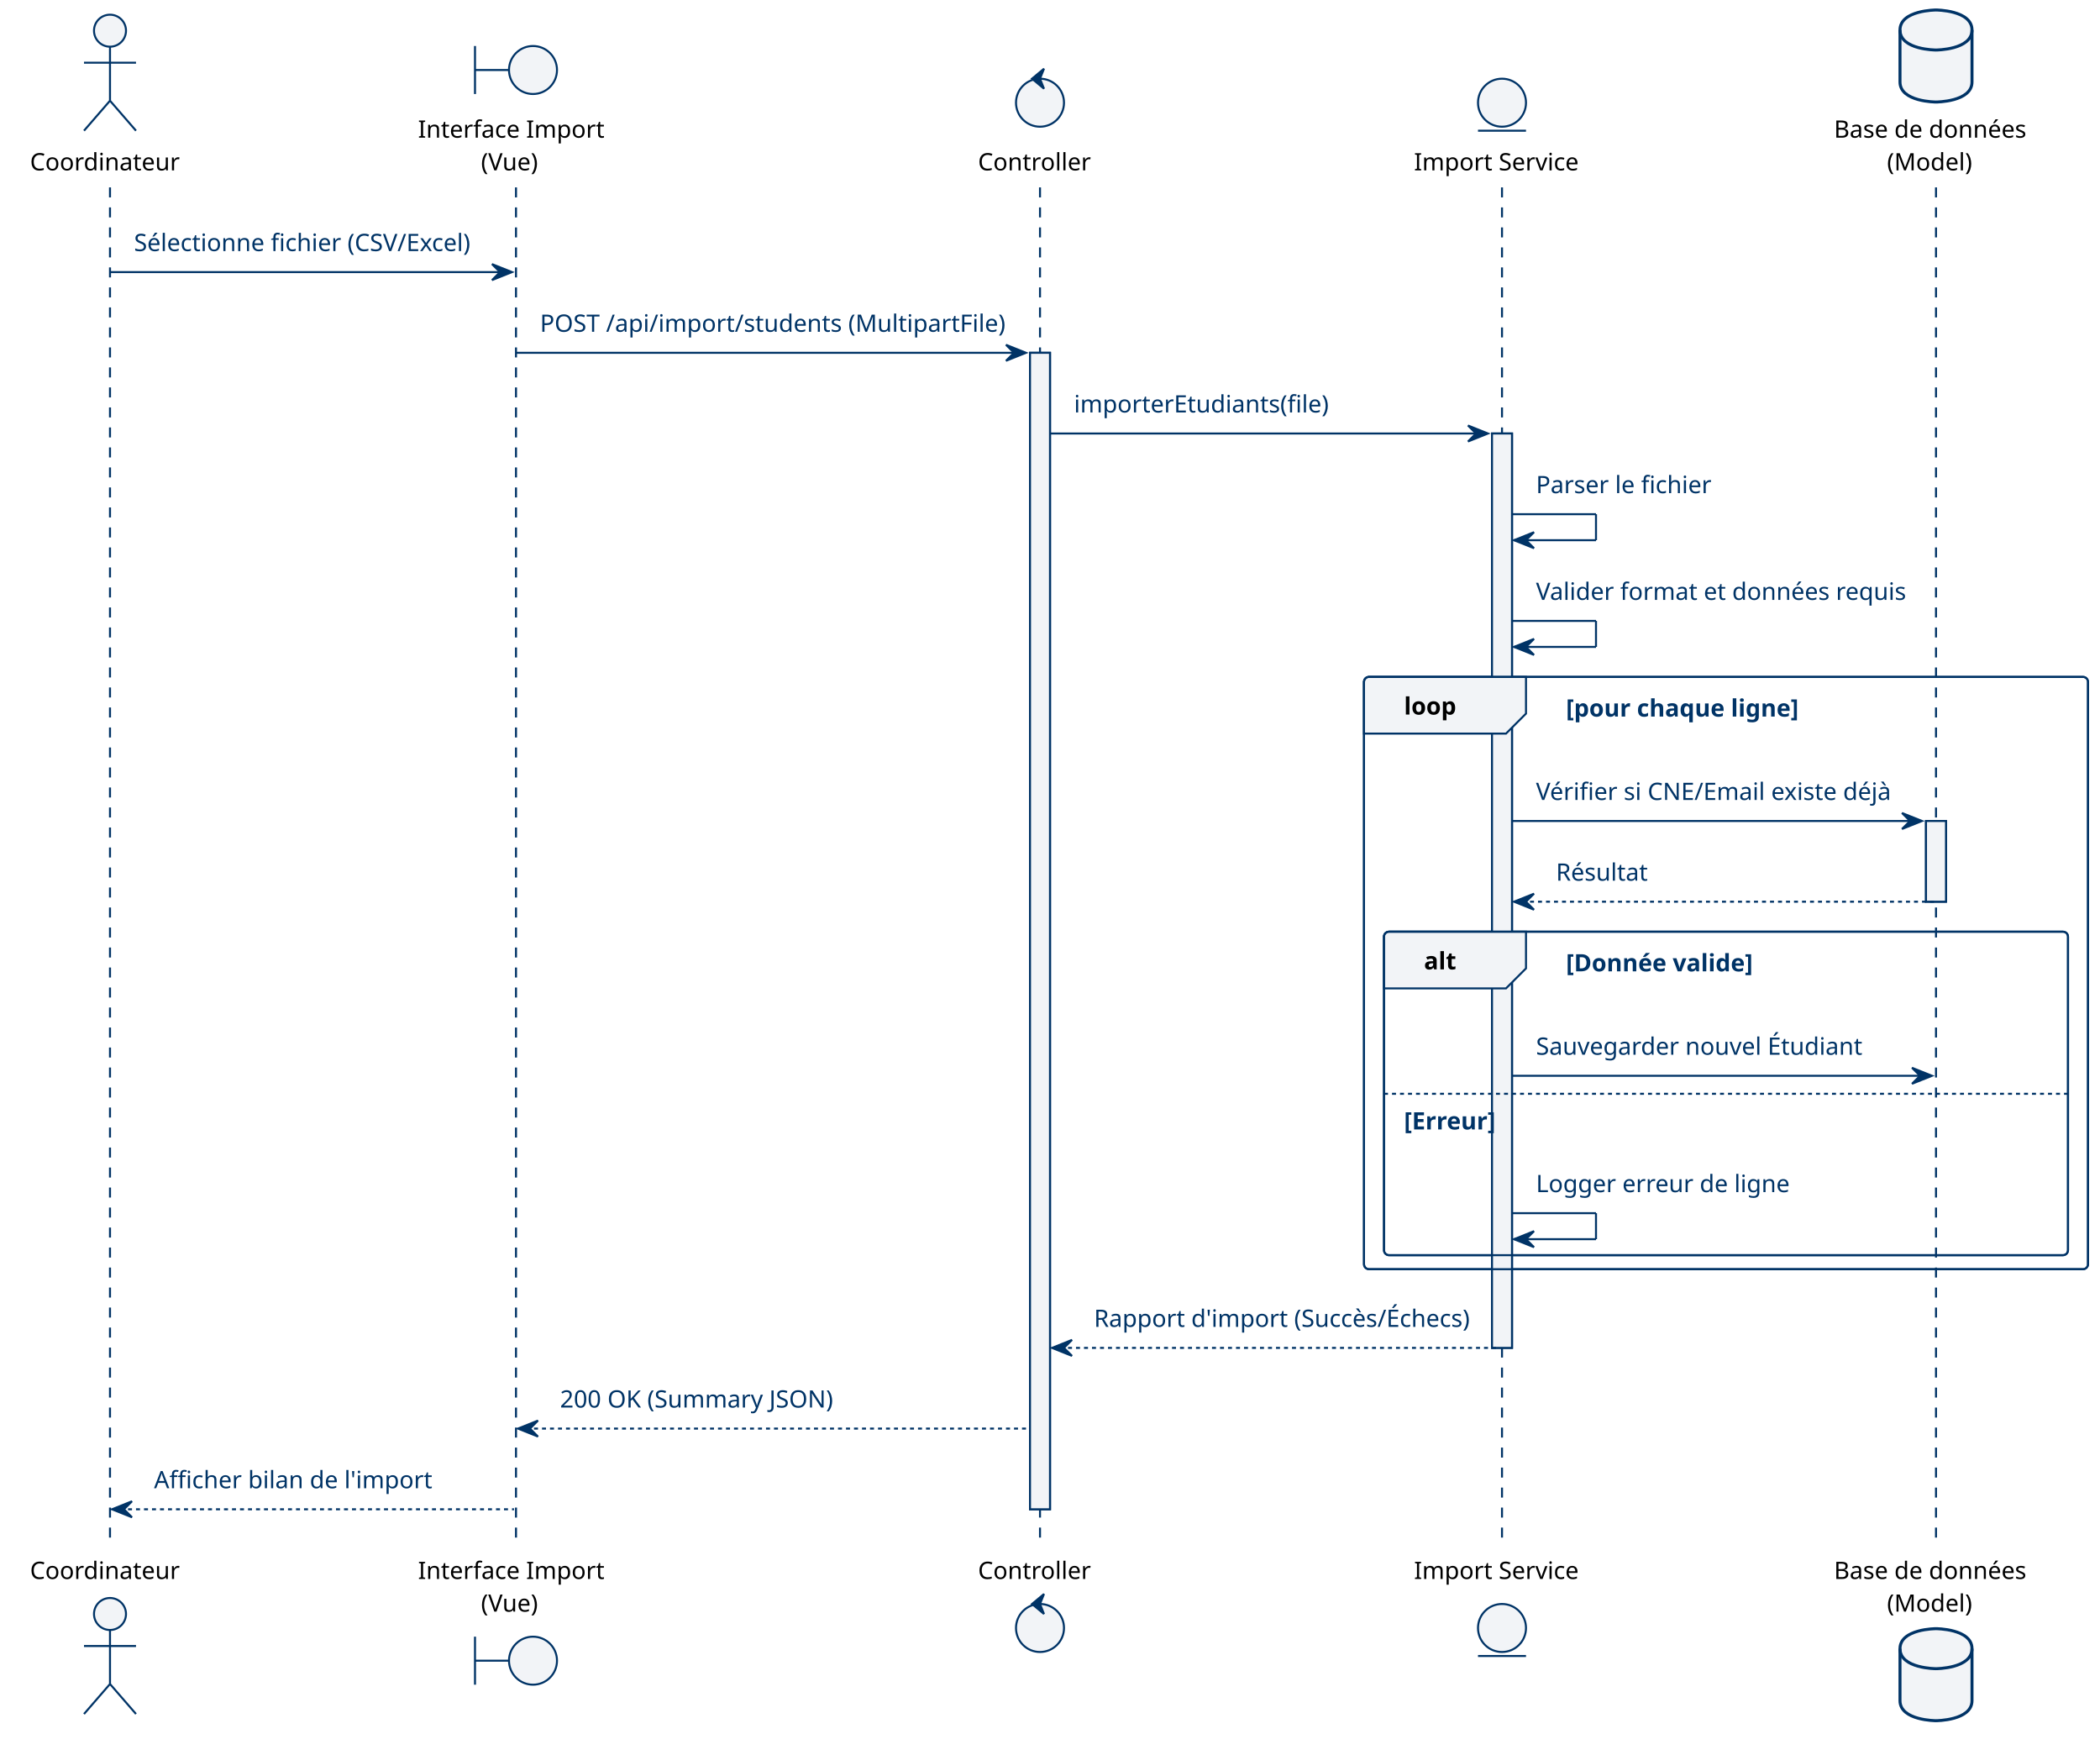
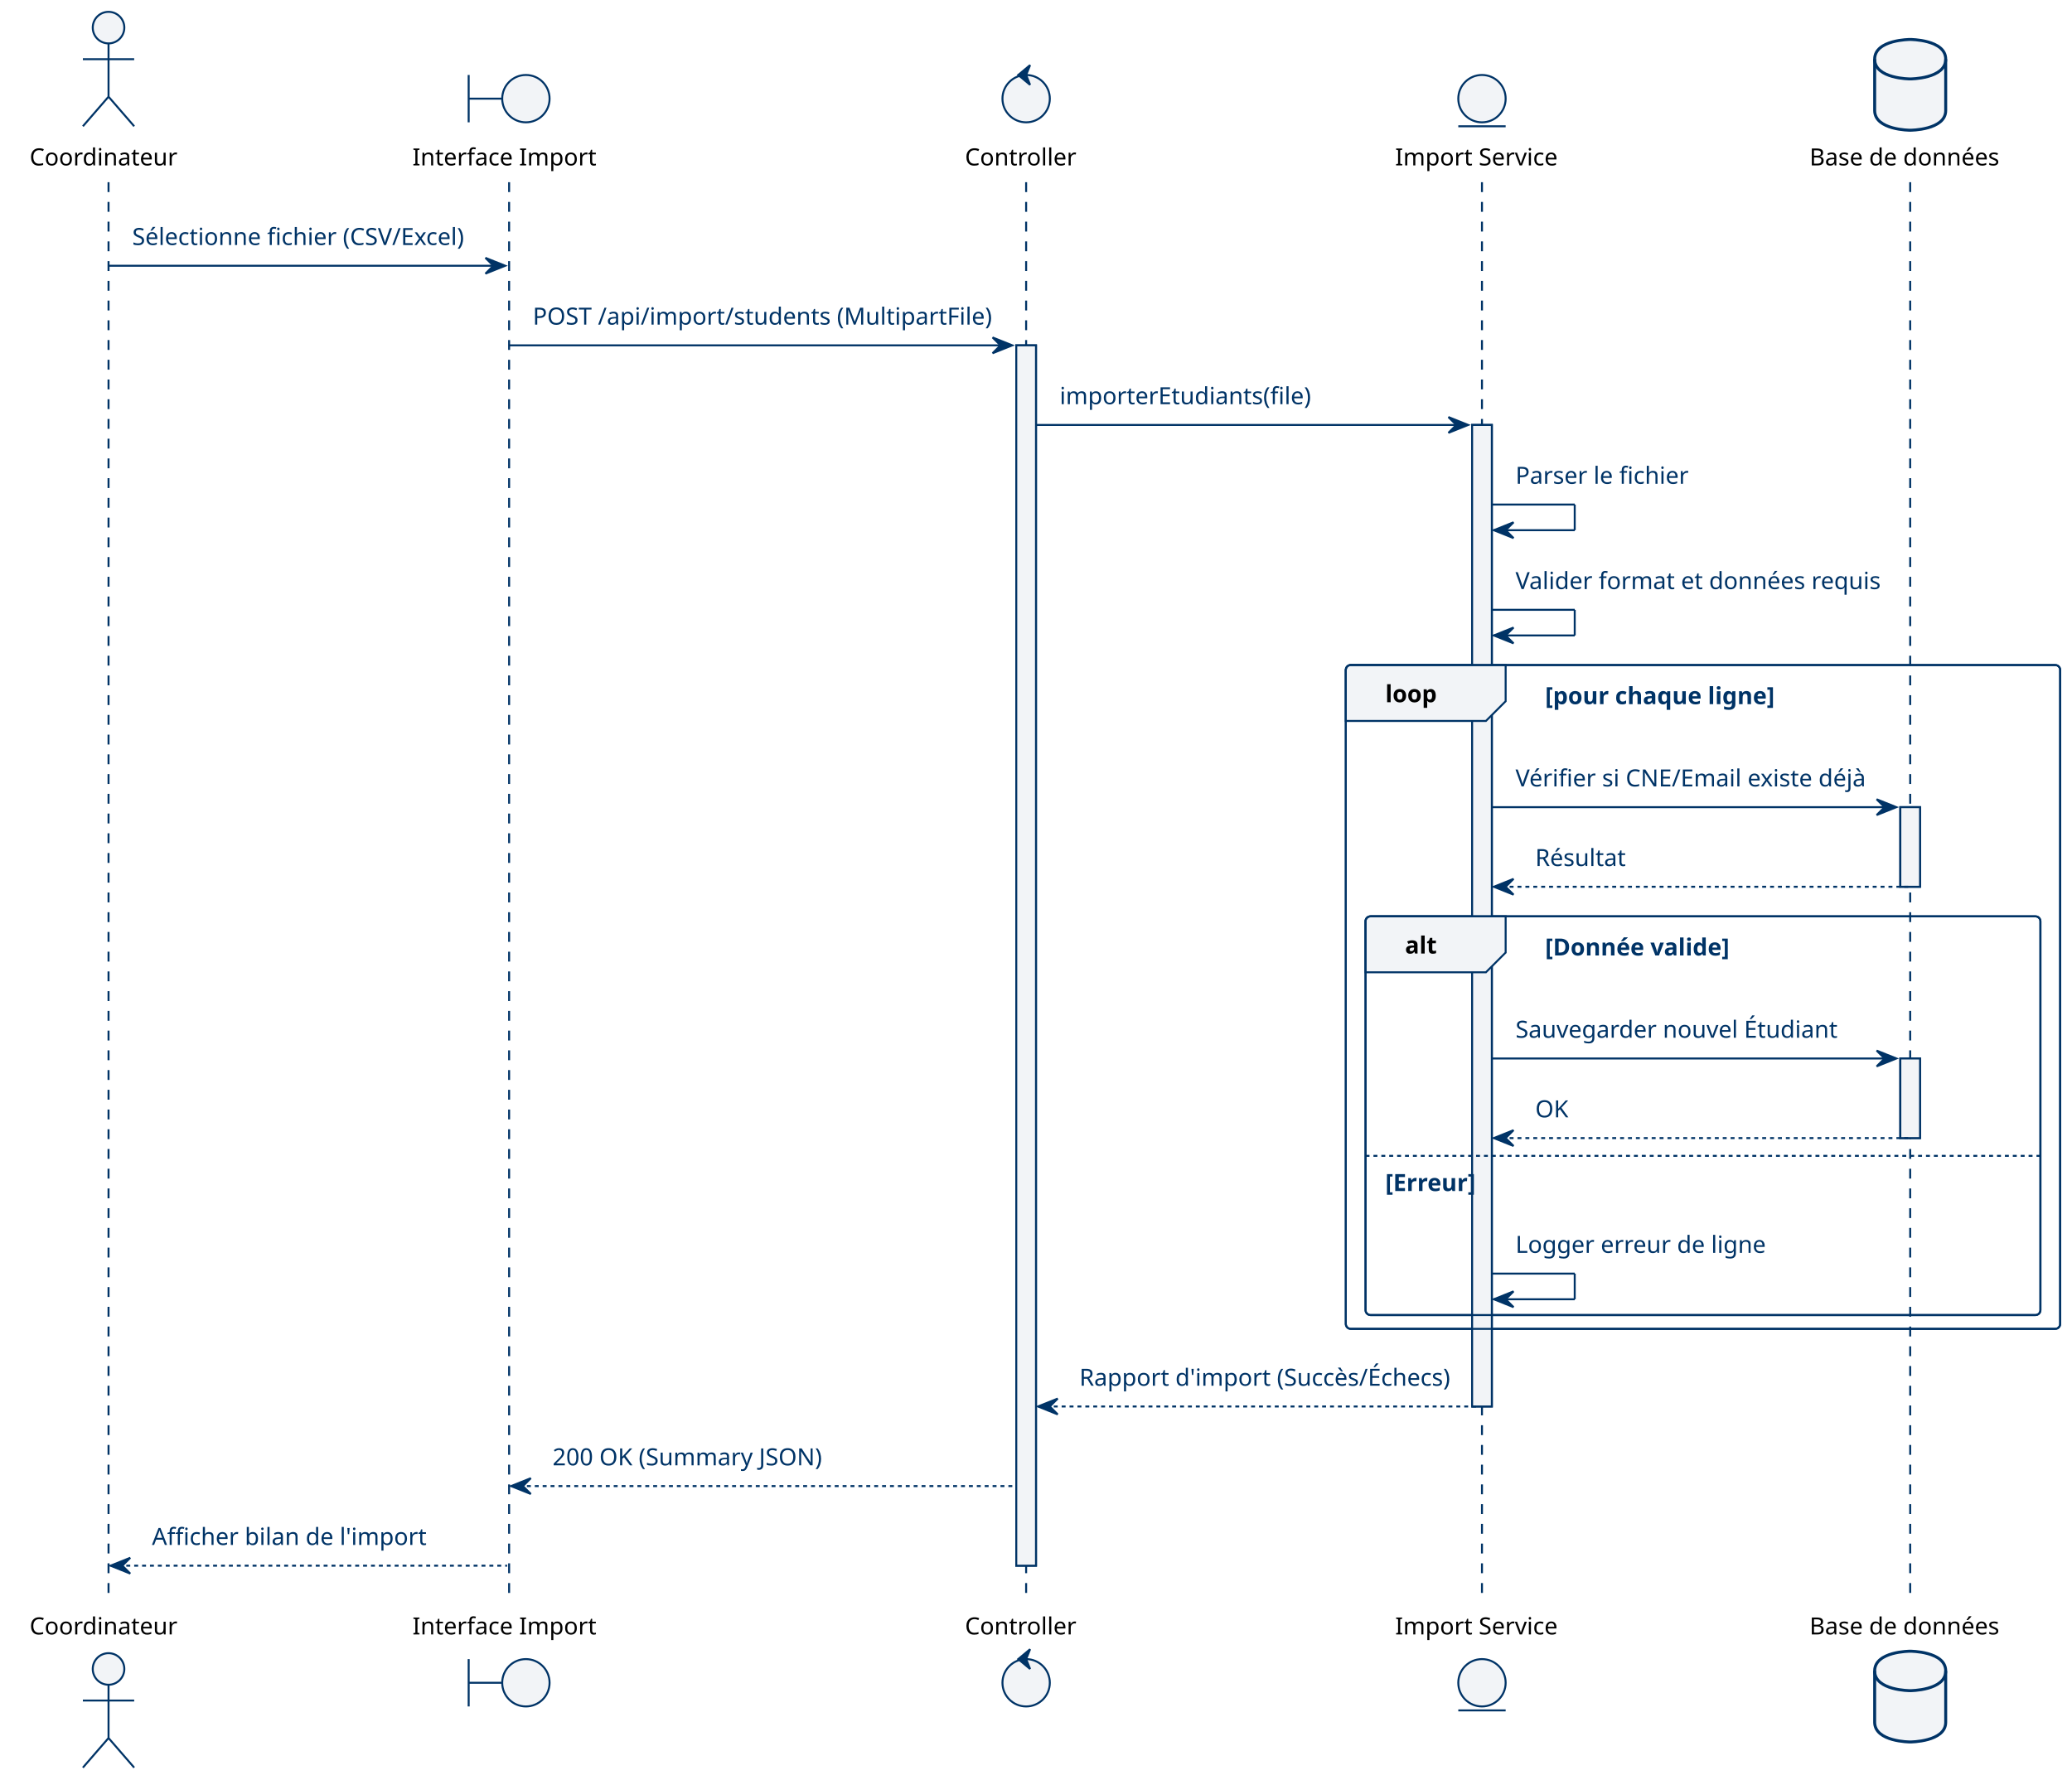
- <svg xmlns="http://www.w3.org/2000/svg" contentStyleType="text/css" height="877px" preserveAspectRatio="none" style="width:1050px;height:877px;background:#FFFFFF;" version="1.1" viewBox="0 0 1050 877" width="1050px" zoomAndPan="magnify">
+ <svg xmlns="http://www.w3.org/2000/svg" contentStyleType="text/css" height="902px" preserveAspectRatio="none" style="width:1050px;height:902px;background:#FFFFFF;" version="1.1" viewBox="0 0 1050 902" width="1050px" zoomAndPan="magnify">
  <defs />
  <g>
-     <rect fill="#F2F4F7" height="578.162" style="stroke:#003366;stroke-width:1.0;" width="10" x="515" y="176.376" />
-     <rect fill="#F2F4F7" height="457.129" style="stroke:#003366;stroke-width:1.0;" width="10" x="746" y="216.721" />
-     <rect fill="#F2F4F7" height="40.344" style="stroke:#003366;stroke-width:1.0;" width="10" x="963" y="410.441" />
-     <rect fill="none" height="296.097" rx="2.5" ry="2.5" style="stroke:#003366;stroke-width:1.0;" width="362" x="682" y="338.409" />
-     <rect fill="none" height="161.721" rx="2.5" ry="2.5" style="stroke:#003366;stroke-width:1.0;" width="342" x="692" y="465.785" />
-     <line style="stroke:#003366;stroke-width:1.0;stroke-dasharray:5.0,5.0;" x1="55" x2="55" y1="93.688" y2="772.538" />
-     <line style="stroke:#003366;stroke-width:1.0;stroke-dasharray:5.0,5.0;" x1="258" x2="258" y1="93.688" y2="772.538" />
-     <line style="stroke:#003366;stroke-width:1.0;stroke-dasharray:5.0,5.0;" x1="520" x2="520" y1="93.688" y2="772.538" />
-     <line style="stroke:#003366;stroke-width:1.0;stroke-dasharray:5.0,5.0;" x1="751" x2="751" y1="93.688" y2="772.538" />
-     <line style="stroke:#003366;stroke-width:1.0;stroke-dasharray:5.0,5.0;" x1="968" x2="968" y1="93.688" y2="772.538" />
-     <text fill="#000000" font-family="sans-serif" font-size="12" lengthAdjust="spacing" textLength="74" x="15" y="85.172">Coordinateur</text>
-     <ellipse cx="55" cy="15.344" fill="#F2F4F7" rx="8" ry="8" style="stroke:#003366;stroke-width:1.0;" />
-     <path d="M55,23.344 L55,50.344 M42,31.344 L68,31.344 M55,50.344 L42,65.344 M55,50.344 L68,65.344 " fill="none" style="stroke:#003366;stroke-width:1.0;" />
-     <text fill="#000000" font-family="sans-serif" font-size="12" lengthAdjust="spacing" textLength="74" x="15" y="789.366">Coordinateur</text>
-     <ellipse cx="55" cy="806.882" fill="#F2F4F7" rx="8" ry="8" style="stroke:#003366;stroke-width:1.0;" />
-     <path d="M55,814.882 L55,841.882 M42,822.882 L68,822.882 M55,841.882 L42,856.882 M55,841.882 L68,856.882 " fill="none" style="stroke:#003366;stroke-width:1.0;" />
-     <text fill="#000000" font-family="sans-serif" font-size="12" lengthAdjust="spacing" textLength="92" x="209" y="68.828">Interface Import</text>
-     <text fill="#000000" font-family="sans-serif" font-size="12" lengthAdjust="spacing" textLength="29" x="240.5" y="85.172">(Vue)</text>
-     <path d="M237.5,23 L237.5,47 M237.5,35 L254.5,35 " fill="none" style="stroke:#003366;stroke-width:1.0;" />
-     <ellipse cx="266.5" cy="35" fill="#F2F4F7" rx="12" ry="12" style="stroke:#003366;stroke-width:1.0;" />
-     <text fill="#000000" font-family="sans-serif" font-size="12" lengthAdjust="spacing" textLength="92" x="209" y="789.366">Interface Import</text>
-     <text fill="#000000" font-family="sans-serif" font-size="12" lengthAdjust="spacing" textLength="29" x="240.5" y="805.71">(Vue)</text>
-     <path d="M237.5,818.226 L237.5,842.226 M237.5,830.226 L254.5,830.226 " fill="none" style="stroke:#003366;stroke-width:1.0;" />
-     <ellipse cx="266.5" cy="830.226" fill="#F2F4F7" rx="12" ry="12" style="stroke:#003366;stroke-width:1.0;" />
-     <text fill="#000000" font-family="sans-serif" font-size="12" lengthAdjust="spacing" textLength="56" x="489" y="85.172">Controller</text>
-     <ellipse cx="520" cy="51.344" fill="#F2F4F7" rx="12" ry="12" style="stroke:#003366;stroke-width:1.0;" />
-     <polygon fill="#003366" points="516,39.344,522,34.344,520,39.344,522,44.344,516,39.344" style="stroke:#003366;stroke-width:1.0;" />
-     <text fill="#000000" font-family="sans-serif" font-size="12" lengthAdjust="spacing" textLength="56" x="489" y="789.366">Controller</text>
-     <ellipse cx="520" cy="813.882" fill="#F2F4F7" rx="12" ry="12" style="stroke:#003366;stroke-width:1.0;" />
-     <polygon fill="#003366" points="516,801.882,522,796.882,520,801.882,522,806.882,516,801.882" style="stroke:#003366;stroke-width:1.0;" />
-     <text fill="#000000" font-family="sans-serif" font-size="12" lengthAdjust="spacing" textLength="82" x="707" y="85.172">Import Service</text>
-     <ellipse cx="751" cy="51.344" fill="#F2F4F7" rx="12" ry="12" style="stroke:#003366;stroke-width:1.0;" />
-     <line style="stroke:#003366;stroke-width:1.0;" x1="739" x2="763" y1="65.344" y2="65.344" />
-     <text fill="#000000" font-family="sans-serif" font-size="12" lengthAdjust="spacing" textLength="82" x="707" y="789.366">Import Service</text>
-     <ellipse cx="751" cy="813.882" fill="#F2F4F7" rx="12" ry="12" style="stroke:#003366;stroke-width:1.0;" />
-     <line style="stroke:#003366;stroke-width:1.0;" x1="739" x2="763" y1="827.882" y2="827.882" />
-     <text fill="#000000" font-family="sans-serif" font-size="12" lengthAdjust="spacing" textLength="96" x="917" y="68.828">Base de données</text>
-     <text fill="#000000" font-family="sans-serif" font-size="12" lengthAdjust="spacing" textLength="43" x="943.5" y="85.172">(Model)</text>
-     <path d="M950,15 C950,5 968,5 968,5 C968,5 986,5 986,15 L986,41 C986,51 968,51 968,51 C968,51 950,51 950,41 L950,15 " fill="#F2F4F7" style="stroke:#003366;stroke-width:1.5;" />
-     <path d="M950,15 C950,25 968,25 968,25 C968,25 986,25 986,15 " fill="none" style="stroke:#003366;stroke-width:1.5;" />
-     <text fill="#000000" font-family="sans-serif" font-size="12" lengthAdjust="spacing" textLength="96" x="917" y="789.366">Base de données</text>
-     <text fill="#000000" font-family="sans-serif" font-size="12" lengthAdjust="spacing" textLength="43" x="943.5" y="805.71">(Model)</text>
-     <path d="M950,824.226 C950,814.226 968,814.226 968,814.226 C968,814.226 986,814.226 986,824.226 L986,850.226 C986,860.226 968,860.226 968,860.226 C968,860.226 950,860.226 950,850.226 L950,824.226 " fill="#F2F4F7" style="stroke:#003366;stroke-width:1.5;" />
-     <path d="M950,824.226 C950,834.226 968,834.226 968,834.226 C968,834.226 986,834.226 986,824.226 " fill="none" style="stroke:#003366;stroke-width:1.5;" />
-     <rect fill="#F2F4F7" height="578.162" style="stroke:#003366;stroke-width:1.0;" width="10" x="515" y="176.376" />
-     <rect fill="#F2F4F7" height="457.129" style="stroke:#003366;stroke-width:1.0;" width="10" x="746" y="216.721" />
-     <rect fill="#F2F4F7" height="40.344" style="stroke:#003366;stroke-width:1.0;" width="10" x="963" y="410.441" />
-     <polygon fill="#003366" points="246,132.032,256,136.032,246,140.032,250,136.032" style="stroke:#003366;stroke-width:1.0;" />
-     <line style="stroke:#003366;stroke-width:1.0;" x1="55" x2="252" y1="136.032" y2="136.032" />
-     <text fill="#003366" font-family="sans-serif" font-size="12" lengthAdjust="spacing" textLength="169" x="67" y="125.516">Sélectionne fichier (CSV/Excel)</text>
-     <polygon fill="#003366" points="503,172.376,513,176.376,503,180.376,507,176.376" style="stroke:#003366;stroke-width:1.0;" />
-     <line style="stroke:#003366;stroke-width:1.0;" x1="258" x2="509" y1="176.376" y2="176.376" />
-     <text fill="#003366" font-family="sans-serif" font-size="12" lengthAdjust="spacing" textLength="228" x="270" y="165.86">POST /api/import/students (MultipartFile)</text>
-     <polygon fill="#003366" points="734,212.721,744,216.721,734,220.721,738,216.721" style="stroke:#003366;stroke-width:1.0;" />
-     <line style="stroke:#003366;stroke-width:1.0;" x1="525" x2="740" y1="216.721" y2="216.721" />
-     <text fill="#003366" font-family="sans-serif" font-size="12" lengthAdjust="spacing" textLength="126" x="537" y="206.204">importerEtudiants(file)</text>
-     <line style="stroke:#003366;stroke-width:1.0;" x1="756" x2="798" y1="257.065" y2="257.065" />
-     <line style="stroke:#003366;stroke-width:1.0;" x1="798" x2="798" y1="257.065" y2="270.065" />
-     <line style="stroke:#003366;stroke-width:1.0;" x1="757" x2="798" y1="270.065" y2="270.065" />
-     <polygon fill="#003366" points="767,266.065,757,270.065,767,274.065,763,270.065" style="stroke:#003366;stroke-width:1.0;" />
-     <text fill="#003366" font-family="sans-serif" font-size="12" lengthAdjust="spacing" textLength="88" x="768" y="246.549">Parser le fichier</text>
-     <line style="stroke:#003366;stroke-width:1.0;" x1="756" x2="798" y1="310.409" y2="310.409" />
-     <line style="stroke:#003366;stroke-width:1.0;" x1="798" x2="798" y1="310.409" y2="323.409" />
-     <line style="stroke:#003366;stroke-width:1.0;" x1="757" x2="798" y1="323.409" y2="323.409" />
-     <polygon fill="#003366" points="767,319.409,757,323.409,767,327.409,763,323.409" style="stroke:#003366;stroke-width:1.0;" />
-     <text fill="#003366" font-family="sans-serif" font-size="12" lengthAdjust="spacing" textLength="183" x="768" y="299.893">Valider format et données requis</text>
-     <path d="M684.5,338.409 L763,338.409 L763,356.753 L753,366.753 L682,366.753 L682,340.909 A2.5,2.5 0 0 1 684.5,338.409 " fill="#F2F4F7" style="stroke:#003366;stroke-width:1.0;" />
-     <rect fill="none" height="296.097" rx="2.5" ry="2.5" style="stroke:#003366;stroke-width:1.0;" width="362" x="682" y="338.409" />
-     <text fill="#000000" font-family="sans-serif" font-size="12" font-weight="bold" lengthAdjust="spacing" textLength="26" x="702" y="357.237">loop</text>
-     <text fill="#003366" font-family="sans-serif" font-size="12" font-weight="bold" lengthAdjust="spacing" textLength="117" x="783" y="358.237">[pour chaque ligne]</text>
-     <polygon fill="#003366" points="951,406.441,961,410.441,951,414.441,955,410.441" style="stroke:#003366;stroke-width:1.0;" />
-     <line style="stroke:#003366;stroke-width:1.0;" x1="756" x2="957" y1="410.441" y2="410.441" />
-     <text fill="#003366" font-family="sans-serif" font-size="12" lengthAdjust="spacing" textLength="178" x="768" y="399.925">Vérifier si CNE/Email existe déjà</text>
-     <polygon fill="#003366" points="767,446.785,757,450.785,767,454.785,763,450.785" style="stroke:#003366;stroke-width:1.0;" />
-     <line style="stroke:#003366;stroke-width:1.0;stroke-dasharray:2.0,2.0;" x1="761" x2="967" y1="450.785" y2="450.785" />
-     <text fill="#003366" font-family="sans-serif" font-size="12" lengthAdjust="spacing" textLength="45" x="778" y="440.269">Résultat</text>
-     <path d="M694.5,465.785 L763,465.785 L763,484.129 L753,494.129 L692,494.129 L692,468.285 A2.5,2.5 0 0 1 694.5,465.785 " fill="#F2F4F7" style="stroke:#003366;stroke-width:1.0;" />
-     <rect fill="none" height="161.721" rx="2.5" ry="2.5" style="stroke:#003366;stroke-width:1.0;" width="342" x="692" y="465.785" />
-     <text fill="#000000" font-family="sans-serif" font-size="12" font-weight="bold" lengthAdjust="spacing" textLength="16" x="712" y="484.613">alt</text>
-     <text fill="#003366" font-family="sans-serif" font-size="12" font-weight="bold" lengthAdjust="spacing" textLength="94" x="783" y="485.613">[Donnée valide]</text>
-     <polygon fill="#003366" points="956,533.818,966,537.818,956,541.818,960,537.818" style="stroke:#003366;stroke-width:1.0;" />
-     <line style="stroke:#003366;stroke-width:1.0;" x1="756" x2="962" y1="537.818" y2="537.818" />
-     <text fill="#003366" font-family="sans-serif" font-size="12" lengthAdjust="spacing" textLength="161" x="768" y="527.302">Sauvegarder nouvel Étudiant</text>
-     <line style="stroke:#003366;stroke-width:1.0;stroke-dasharray:2.0,2.0;" x1="692" x2="1034" y1="546.818" y2="546.818" />
-     <text fill="#003366" font-family="sans-serif" font-size="12" font-weight="bold" lengthAdjust="spacing" textLength="45" x="702" y="564.646">[Erreur]</text>
-     <line style="stroke:#003366;stroke-width:1.0;" x1="756" x2="798" y1="606.506" y2="606.506" />
-     <line style="stroke:#003366;stroke-width:1.0;" x1="798" x2="798" y1="606.506" y2="619.506" />
-     <line style="stroke:#003366;stroke-width:1.0;" x1="757" x2="798" y1="619.506" y2="619.506" />
-     <polygon fill="#003366" points="767,615.506,757,619.506,767,623.506,763,619.506" style="stroke:#003366;stroke-width:1.0;" />
-     <text fill="#003366" font-family="sans-serif" font-size="12" lengthAdjust="spacing" textLength="125" x="768" y="595.99">Logger erreur de ligne</text>
-     <polygon fill="#003366" points="536,669.85,526,673.85,536,677.85,532,673.85" style="stroke:#003366;stroke-width:1.0;" />
-     <line style="stroke:#003366;stroke-width:1.0;stroke-dasharray:2.0,2.0;" x1="530" x2="750" y1="673.85" y2="673.85" />
-     <text fill="#003366" font-family="sans-serif" font-size="12" lengthAdjust="spacing" textLength="187" x="547" y="663.334">Rapport d'import (Succès/Échecs)</text>
-     <polygon fill="#003366" points="269,710.194,259,714.194,269,718.194,265,714.194" style="stroke:#003366;stroke-width:1.0;" />
-     <line style="stroke:#003366;stroke-width:1.0;stroke-dasharray:2.0,2.0;" x1="263" x2="514" y1="714.194" y2="714.194" />
-     <text fill="#003366" font-family="sans-serif" font-size="12" lengthAdjust="spacing" textLength="136" x="280" y="703.678">200 OK (Summary JSON)</text>
-     <polygon fill="#003366" points="66,750.538,56,754.538,66,758.538,62,754.538" style="stroke:#003366;stroke-width:1.0;" />
-     <line style="stroke:#003366;stroke-width:1.0;stroke-dasharray:2.0,2.0;" x1="60" x2="257" y1="754.538" y2="754.538" />
-     <text fill="#003366" font-family="sans-serif" font-size="12" lengthAdjust="spacing" textLength="137" x="77" y="744.022">Afficher bilan de l'import</text>
+     <rect fill="#F2F4F7" height="618.506" style="stroke:#003366;stroke-width:1.0;" width="10" x="515" y="175.032" />
+     <rect fill="#F2F4F7" height="497.474" style="stroke:#003366;stroke-width:1.0;" width="10" x="746" y="215.376" />
+     <rect fill="#F2F4F7" height="40.344" style="stroke:#003366;stroke-width:1.0;" width="10" x="963" y="409.097" />
+     <rect fill="#F2F4F7" height="40.344" style="stroke:#003366;stroke-width:1.0;" width="10" x="963" y="536.473" />
+     <rect fill="none" height="336.441" rx="2.5" ry="2.5" style="stroke:#003366;stroke-width:1.0;" width="362" x="682" y="337.065" />
+     <rect fill="none" height="202.065" rx="2.5" ry="2.5" style="stroke:#003366;stroke-width:1.0;" width="342" x="692" y="464.441" />
+     <line style="stroke:#003366;stroke-width:1.0;stroke-dasharray:5.0,5.0;" x1="55" x2="55" y1="92.344" y2="811.538" />
+     <line style="stroke:#003366;stroke-width:1.0;stroke-dasharray:5.0,5.0;" x1="258" x2="258" y1="92.344" y2="811.538" />
+     <line style="stroke:#003366;stroke-width:1.0;stroke-dasharray:5.0,5.0;" x1="520" x2="520" y1="92.344" y2="811.538" />
+     <line style="stroke:#003366;stroke-width:1.0;stroke-dasharray:5.0,5.0;" x1="751" x2="751" y1="92.344" y2="811.538" />
+     <line style="stroke:#003366;stroke-width:1.0;stroke-dasharray:5.0,5.0;" x1="968" x2="968" y1="92.344" y2="811.538" />
+     <text fill="#000000" font-family="sans-serif" font-size="12" lengthAdjust="spacing" textLength="74" x="15" y="83.828">Coordinateur</text>
+     <ellipse cx="55" cy="14" fill="#F2F4F7" rx="8" ry="8" style="stroke:#003366;stroke-width:1.0;" />
+     <path d="M55,22 L55,49 M42,30 L68,30 M55,49 L42,64 M55,49 L68,64 " fill="none" style="stroke:#003366;stroke-width:1.0;" />
+     <text fill="#000000" font-family="sans-serif" font-size="12" lengthAdjust="spacing" textLength="74" x="15" y="828.366">Coordinateur</text>
+     <ellipse cx="55" cy="845.882" fill="#F2F4F7" rx="8" ry="8" style="stroke:#003366;stroke-width:1.0;" />
+     <path d="M55,853.882 L55,880.882 M42,861.882 L68,861.882 M55,880.882 L42,895.882 M55,880.882 L68,895.882 " fill="none" style="stroke:#003366;stroke-width:1.0;" />
+     <text fill="#000000" font-family="sans-serif" font-size="12" lengthAdjust="spacing" textLength="92" x="209" y="83.828">Interface Import</text>
+     <path d="M237.5,38 L237.5,62 M237.5,50 L254.5,50 " fill="none" style="stroke:#003366;stroke-width:1.0;" />
+     <ellipse cx="266.5" cy="50" fill="#F2F4F7" rx="12" ry="12" style="stroke:#003366;stroke-width:1.0;" />
+     <text fill="#000000" font-family="sans-serif" font-size="12" lengthAdjust="spacing" textLength="92" x="209" y="828.366">Interface Import</text>
+     <path d="M237.5,840.882 L237.5,864.882 M237.5,852.882 L254.5,852.882 " fill="none" style="stroke:#003366;stroke-width:1.0;" />
+     <ellipse cx="266.5" cy="852.882" fill="#F2F4F7" rx="12" ry="12" style="stroke:#003366;stroke-width:1.0;" />
+     <text fill="#000000" font-family="sans-serif" font-size="12" lengthAdjust="spacing" textLength="56" x="489" y="83.828">Controller</text>
+     <ellipse cx="520" cy="50" fill="#F2F4F7" rx="12" ry="12" style="stroke:#003366;stroke-width:1.0;" />
+     <polygon fill="#003366" points="516,38,522,33,520,38,522,43,516,38" style="stroke:#003366;stroke-width:1.0;" />
+     <text fill="#000000" font-family="sans-serif" font-size="12" lengthAdjust="spacing" textLength="56" x="489" y="828.366">Controller</text>
+     <ellipse cx="520" cy="852.882" fill="#F2F4F7" rx="12" ry="12" style="stroke:#003366;stroke-width:1.0;" />
+     <polygon fill="#003366" points="516,840.882,522,835.882,520,840.882,522,845.882,516,840.882" style="stroke:#003366;stroke-width:1.0;" />
+     <text fill="#000000" font-family="sans-serif" font-size="12" lengthAdjust="spacing" textLength="82" x="707" y="83.828">Import Service</text>
+     <ellipse cx="751" cy="50" fill="#F2F4F7" rx="12" ry="12" style="stroke:#003366;stroke-width:1.0;" />
+     <line style="stroke:#003366;stroke-width:1.0;" x1="739" x2="763" y1="64" y2="64" />
+     <text fill="#000000" font-family="sans-serif" font-size="12" lengthAdjust="spacing" textLength="82" x="707" y="828.366">Import Service</text>
+     <ellipse cx="751" cy="852.882" fill="#F2F4F7" rx="12" ry="12" style="stroke:#003366;stroke-width:1.0;" />
+     <line style="stroke:#003366;stroke-width:1.0;" x1="739" x2="763" y1="866.882" y2="866.882" />
+     <text fill="#000000" font-family="sans-serif" font-size="12" lengthAdjust="spacing" textLength="96" x="917" y="83.828">Base de données</text>
+     <path d="M950,30 C950,20 968,20 968,20 C968,20 986,20 986,30 L986,56 C986,66 968,66 968,66 C968,66 950,66 950,56 L950,30 " fill="#F2F4F7" style="stroke:#003366;stroke-width:1.5;" />
+     <path d="M950,30 C950,40 968,40 968,40 C968,40 986,40 986,30 " fill="none" style="stroke:#003366;stroke-width:1.5;" />
+     <text fill="#000000" font-family="sans-serif" font-size="12" lengthAdjust="spacing" textLength="96" x="917" y="828.366">Base de données</text>
+     <path d="M950,846.882 C950,836.882 968,836.882 968,836.882 C968,836.882 986,836.882 986,846.882 L986,872.882 C986,882.882 968,882.882 968,882.882 C968,882.882 950,882.882 950,872.882 L950,846.882 " fill="#F2F4F7" style="stroke:#003366;stroke-width:1.5;" />
+     <path d="M950,846.882 C950,856.882 968,856.882 968,856.882 C968,856.882 986,856.882 986,846.882 " fill="none" style="stroke:#003366;stroke-width:1.5;" />
+     <rect fill="#F2F4F7" height="618.506" style="stroke:#003366;stroke-width:1.0;" width="10" x="515" y="175.032" />
+     <rect fill="#F2F4F7" height="497.474" style="stroke:#003366;stroke-width:1.0;" width="10" x="746" y="215.376" />
+     <rect fill="#F2F4F7" height="40.344" style="stroke:#003366;stroke-width:1.0;" width="10" x="963" y="409.097" />
+     <rect fill="#F2F4F7" height="40.344" style="stroke:#003366;stroke-width:1.0;" width="10" x="963" y="536.473" />
+     <polygon fill="#003366" points="246,130.688,256,134.688,246,138.688,250,134.688" style="stroke:#003366;stroke-width:1.0;" />
+     <line style="stroke:#003366;stroke-width:1.0;" x1="55" x2="252" y1="134.688" y2="134.688" />
+     <text fill="#003366" font-family="sans-serif" font-size="12" lengthAdjust="spacing" textLength="169" x="67" y="124.172">Sélectionne fichier (CSV/Excel)</text>
+     <polygon fill="#003366" points="503,171.032,513,175.032,503,179.032,507,175.032" style="stroke:#003366;stroke-width:1.0;" />
+     <line style="stroke:#003366;stroke-width:1.0;" x1="258" x2="509" y1="175.032" y2="175.032" />
+     <text fill="#003366" font-family="sans-serif" font-size="12" lengthAdjust="spacing" textLength="228" x="270" y="164.516">POST /api/import/students (MultipartFile)</text>
+     <polygon fill="#003366" points="734,211.376,744,215.376,734,219.376,738,215.376" style="stroke:#003366;stroke-width:1.0;" />
+     <line style="stroke:#003366;stroke-width:1.0;" x1="525" x2="740" y1="215.376" y2="215.376" />
+     <text fill="#003366" font-family="sans-serif" font-size="12" lengthAdjust="spacing" textLength="126" x="537" y="204.86">importerEtudiants(file)</text>
+     <line style="stroke:#003366;stroke-width:1.0;" x1="756" x2="798" y1="255.721" y2="255.721" />
+     <line style="stroke:#003366;stroke-width:1.0;" x1="798" x2="798" y1="255.721" y2="268.721" />
+     <line style="stroke:#003366;stroke-width:1.0;" x1="757" x2="798" y1="268.721" y2="268.721" />
+     <polygon fill="#003366" points="767,264.721,757,268.721,767,272.721,763,268.721" style="stroke:#003366;stroke-width:1.0;" />
+     <text fill="#003366" font-family="sans-serif" font-size="12" lengthAdjust="spacing" textLength="88" x="768" y="245.204">Parser le fichier</text>
+     <line style="stroke:#003366;stroke-width:1.0;" x1="756" x2="798" y1="309.065" y2="309.065" />
+     <line style="stroke:#003366;stroke-width:1.0;" x1="798" x2="798" y1="309.065" y2="322.065" />
+     <line style="stroke:#003366;stroke-width:1.0;" x1="757" x2="798" y1="322.065" y2="322.065" />
+     <polygon fill="#003366" points="767,318.065,757,322.065,767,326.065,763,322.065" style="stroke:#003366;stroke-width:1.0;" />
+     <text fill="#003366" font-family="sans-serif" font-size="12" lengthAdjust="spacing" textLength="183" x="768" y="298.549">Valider format et données requis</text>
+     <path d="M684.5,337.065 L763,337.065 L763,355.409 L753,365.409 L682,365.409 L682,339.565 A2.5,2.5 0 0 1 684.5,337.065 " fill="#F2F4F7" style="stroke:#003366;stroke-width:1.0;" />
+     <rect fill="none" height="336.441" rx="2.5" ry="2.5" style="stroke:#003366;stroke-width:1.0;" width="362" x="682" y="337.065" />
+     <text fill="#000000" font-family="sans-serif" font-size="12" font-weight="bold" lengthAdjust="spacing" textLength="26" x="702" y="355.893">loop</text>
+     <text fill="#003366" font-family="sans-serif" font-size="12" font-weight="bold" lengthAdjust="spacing" textLength="117" x="783" y="356.893">[pour chaque ligne]</text>
+     <polygon fill="#003366" points="951,405.097,961,409.097,951,413.097,955,409.097" style="stroke:#003366;stroke-width:1.0;" />
+     <line style="stroke:#003366;stroke-width:1.0;" x1="756" x2="957" y1="409.097" y2="409.097" />
+     <text fill="#003366" font-family="sans-serif" font-size="12" lengthAdjust="spacing" textLength="178" x="768" y="398.581">Vérifier si CNE/Email existe déjà</text>
+     <polygon fill="#003366" points="767,445.441,757,449.441,767,453.441,763,449.441" style="stroke:#003366;stroke-width:1.0;" />
+     <line style="stroke:#003366;stroke-width:1.0;stroke-dasharray:2.0,2.0;" x1="761" x2="967" y1="449.441" y2="449.441" />
+     <text fill="#003366" font-family="sans-serif" font-size="12" lengthAdjust="spacing" textLength="45" x="778" y="438.925">Résultat</text>
+     <path d="M694.5,464.441 L763,464.441 L763,482.785 L753,492.785 L692,492.785 L692,466.941 A2.5,2.5 0 0 1 694.5,464.441 " fill="#F2F4F7" style="stroke:#003366;stroke-width:1.0;" />
+     <rect fill="none" height="202.065" rx="2.5" ry="2.5" style="stroke:#003366;stroke-width:1.0;" width="342" x="692" y="464.441" />
+     <text fill="#000000" font-family="sans-serif" font-size="12" font-weight="bold" lengthAdjust="spacing" textLength="16" x="712" y="483.269">alt</text>
+     <text fill="#003366" font-family="sans-serif" font-size="12" font-weight="bold" lengthAdjust="spacing" textLength="94" x="783" y="484.269">[Donnée valide]</text>
+     <polygon fill="#003366" points="951,532.473,961,536.473,951,540.473,955,536.473" style="stroke:#003366;stroke-width:1.0;" />
+     <line style="stroke:#003366;stroke-width:1.0;" x1="756" x2="957" y1="536.473" y2="536.473" />
+     <text fill="#003366" font-family="sans-serif" font-size="12" lengthAdjust="spacing" textLength="161" x="768" y="525.957">Sauvegarder nouvel Étudiant</text>
+     <polygon fill="#003366" points="767,572.818,757,576.818,767,580.818,763,576.818" style="stroke:#003366;stroke-width:1.0;" />
+     <line style="stroke:#003366;stroke-width:1.0;stroke-dasharray:2.0,2.0;" x1="761" x2="967" y1="576.818" y2="576.818" />
+     <text fill="#003366" font-family="sans-serif" font-size="12" lengthAdjust="spacing" textLength="16" x="778" y="566.302">OK</text>
+     <line style="stroke:#003366;stroke-width:1.0;stroke-dasharray:2.0,2.0;" x1="692" x2="1034" y1="585.818" y2="585.818" />
+     <text fill="#003366" font-family="sans-serif" font-size="12" font-weight="bold" lengthAdjust="spacing" textLength="45" x="702" y="603.646">[Erreur]</text>
+     <line style="stroke:#003366;stroke-width:1.0;" x1="756" x2="798" y1="645.506" y2="645.506" />
+     <line style="stroke:#003366;stroke-width:1.0;" x1="798" x2="798" y1="645.506" y2="658.506" />
+     <line style="stroke:#003366;stroke-width:1.0;" x1="757" x2="798" y1="658.506" y2="658.506" />
+     <polygon fill="#003366" points="767,654.506,757,658.506,767,662.506,763,658.506" style="stroke:#003366;stroke-width:1.0;" />
+     <text fill="#003366" font-family="sans-serif" font-size="12" lengthAdjust="spacing" textLength="125" x="768" y="634.99">Logger erreur de ligne</text>
+     <polygon fill="#003366" points="536,708.85,526,712.85,536,716.85,532,712.85" style="stroke:#003366;stroke-width:1.0;" />
+     <line style="stroke:#003366;stroke-width:1.0;stroke-dasharray:2.0,2.0;" x1="530" x2="750" y1="712.85" y2="712.85" />
+     <text fill="#003366" font-family="sans-serif" font-size="12" lengthAdjust="spacing" textLength="187" x="547" y="702.334">Rapport d'import (Succès/Échecs)</text>
+     <polygon fill="#003366" points="269,749.194,259,753.194,269,757.194,265,753.194" style="stroke:#003366;stroke-width:1.0;" />
+     <line style="stroke:#003366;stroke-width:1.0;stroke-dasharray:2.0,2.0;" x1="263" x2="514" y1="753.194" y2="753.194" />
+     <text fill="#003366" font-family="sans-serif" font-size="12" lengthAdjust="spacing" textLength="136" x="280" y="742.678">200 OK (Summary JSON)</text>
+     <polygon fill="#003366" points="66,789.538,56,793.538,66,797.538,62,793.538" style="stroke:#003366;stroke-width:1.0;" />
+     <line style="stroke:#003366;stroke-width:1.0;stroke-dasharray:2.0,2.0;" x1="60" x2="257" y1="793.538" y2="793.538" />
+     <text fill="#003366" font-family="sans-serif" font-size="12" lengthAdjust="spacing" textLength="137" x="77" y="783.022">Afficher bilan de l'import</text>
  </g>
</svg>
